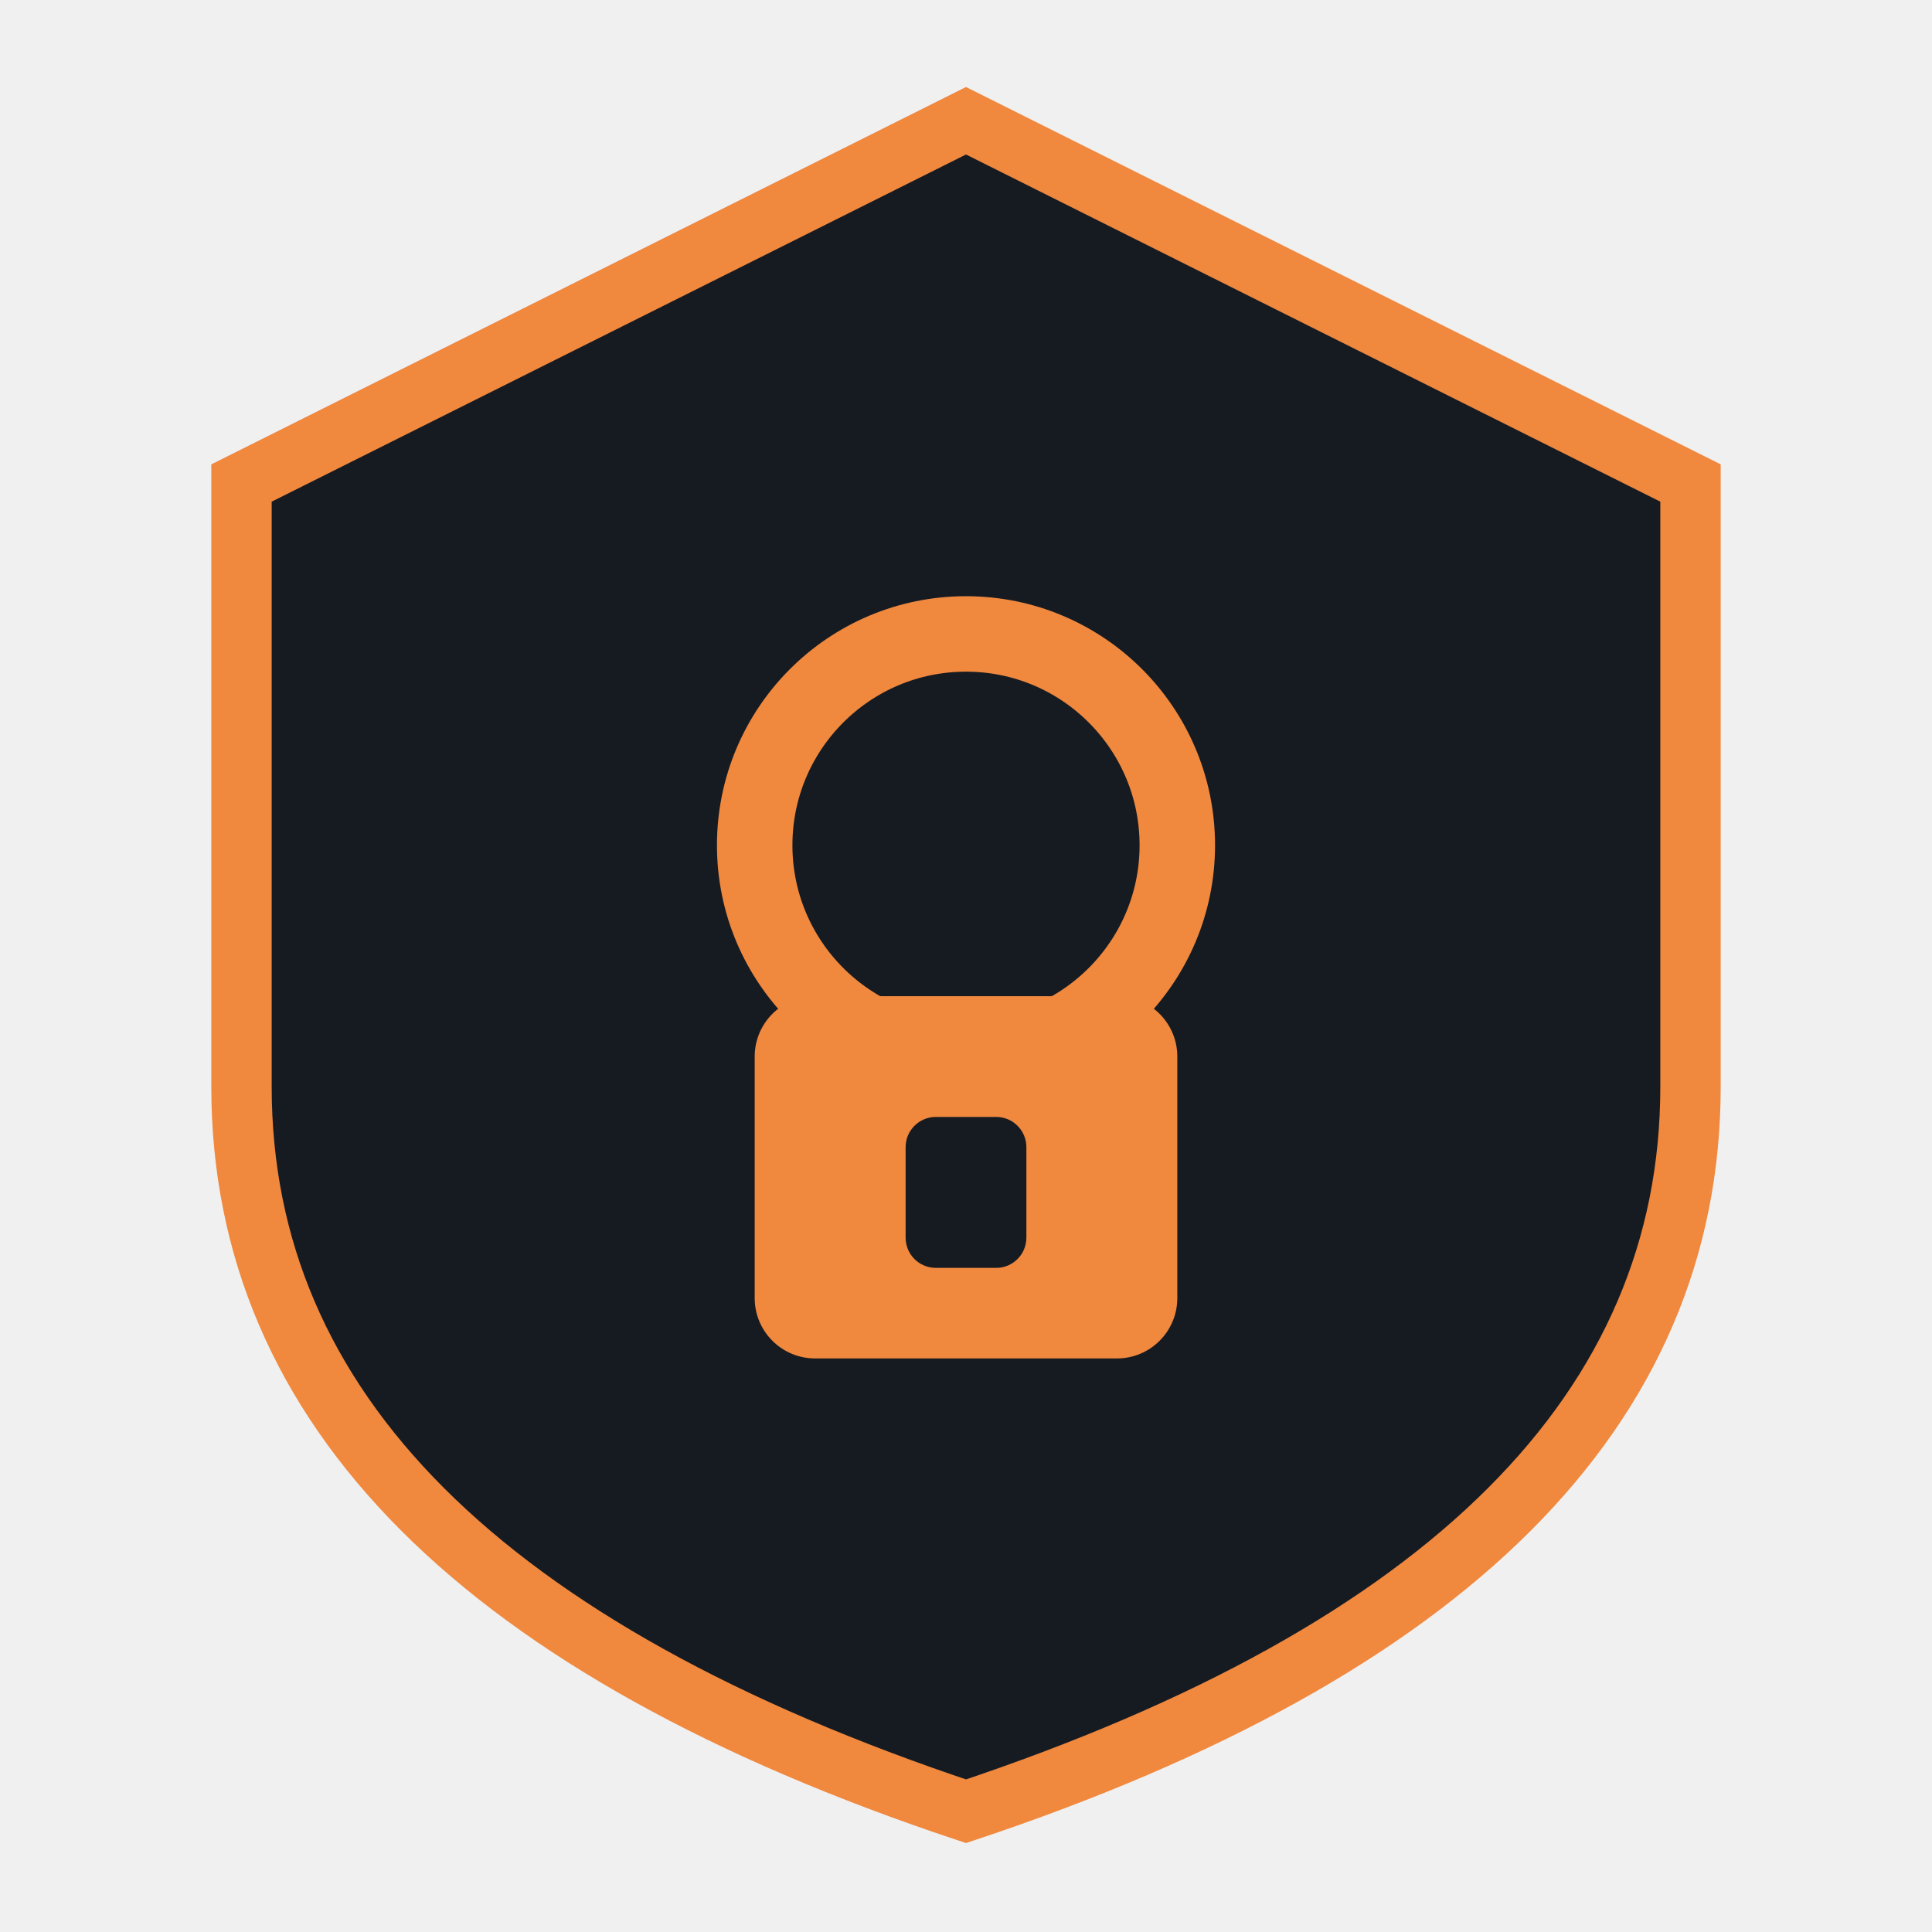
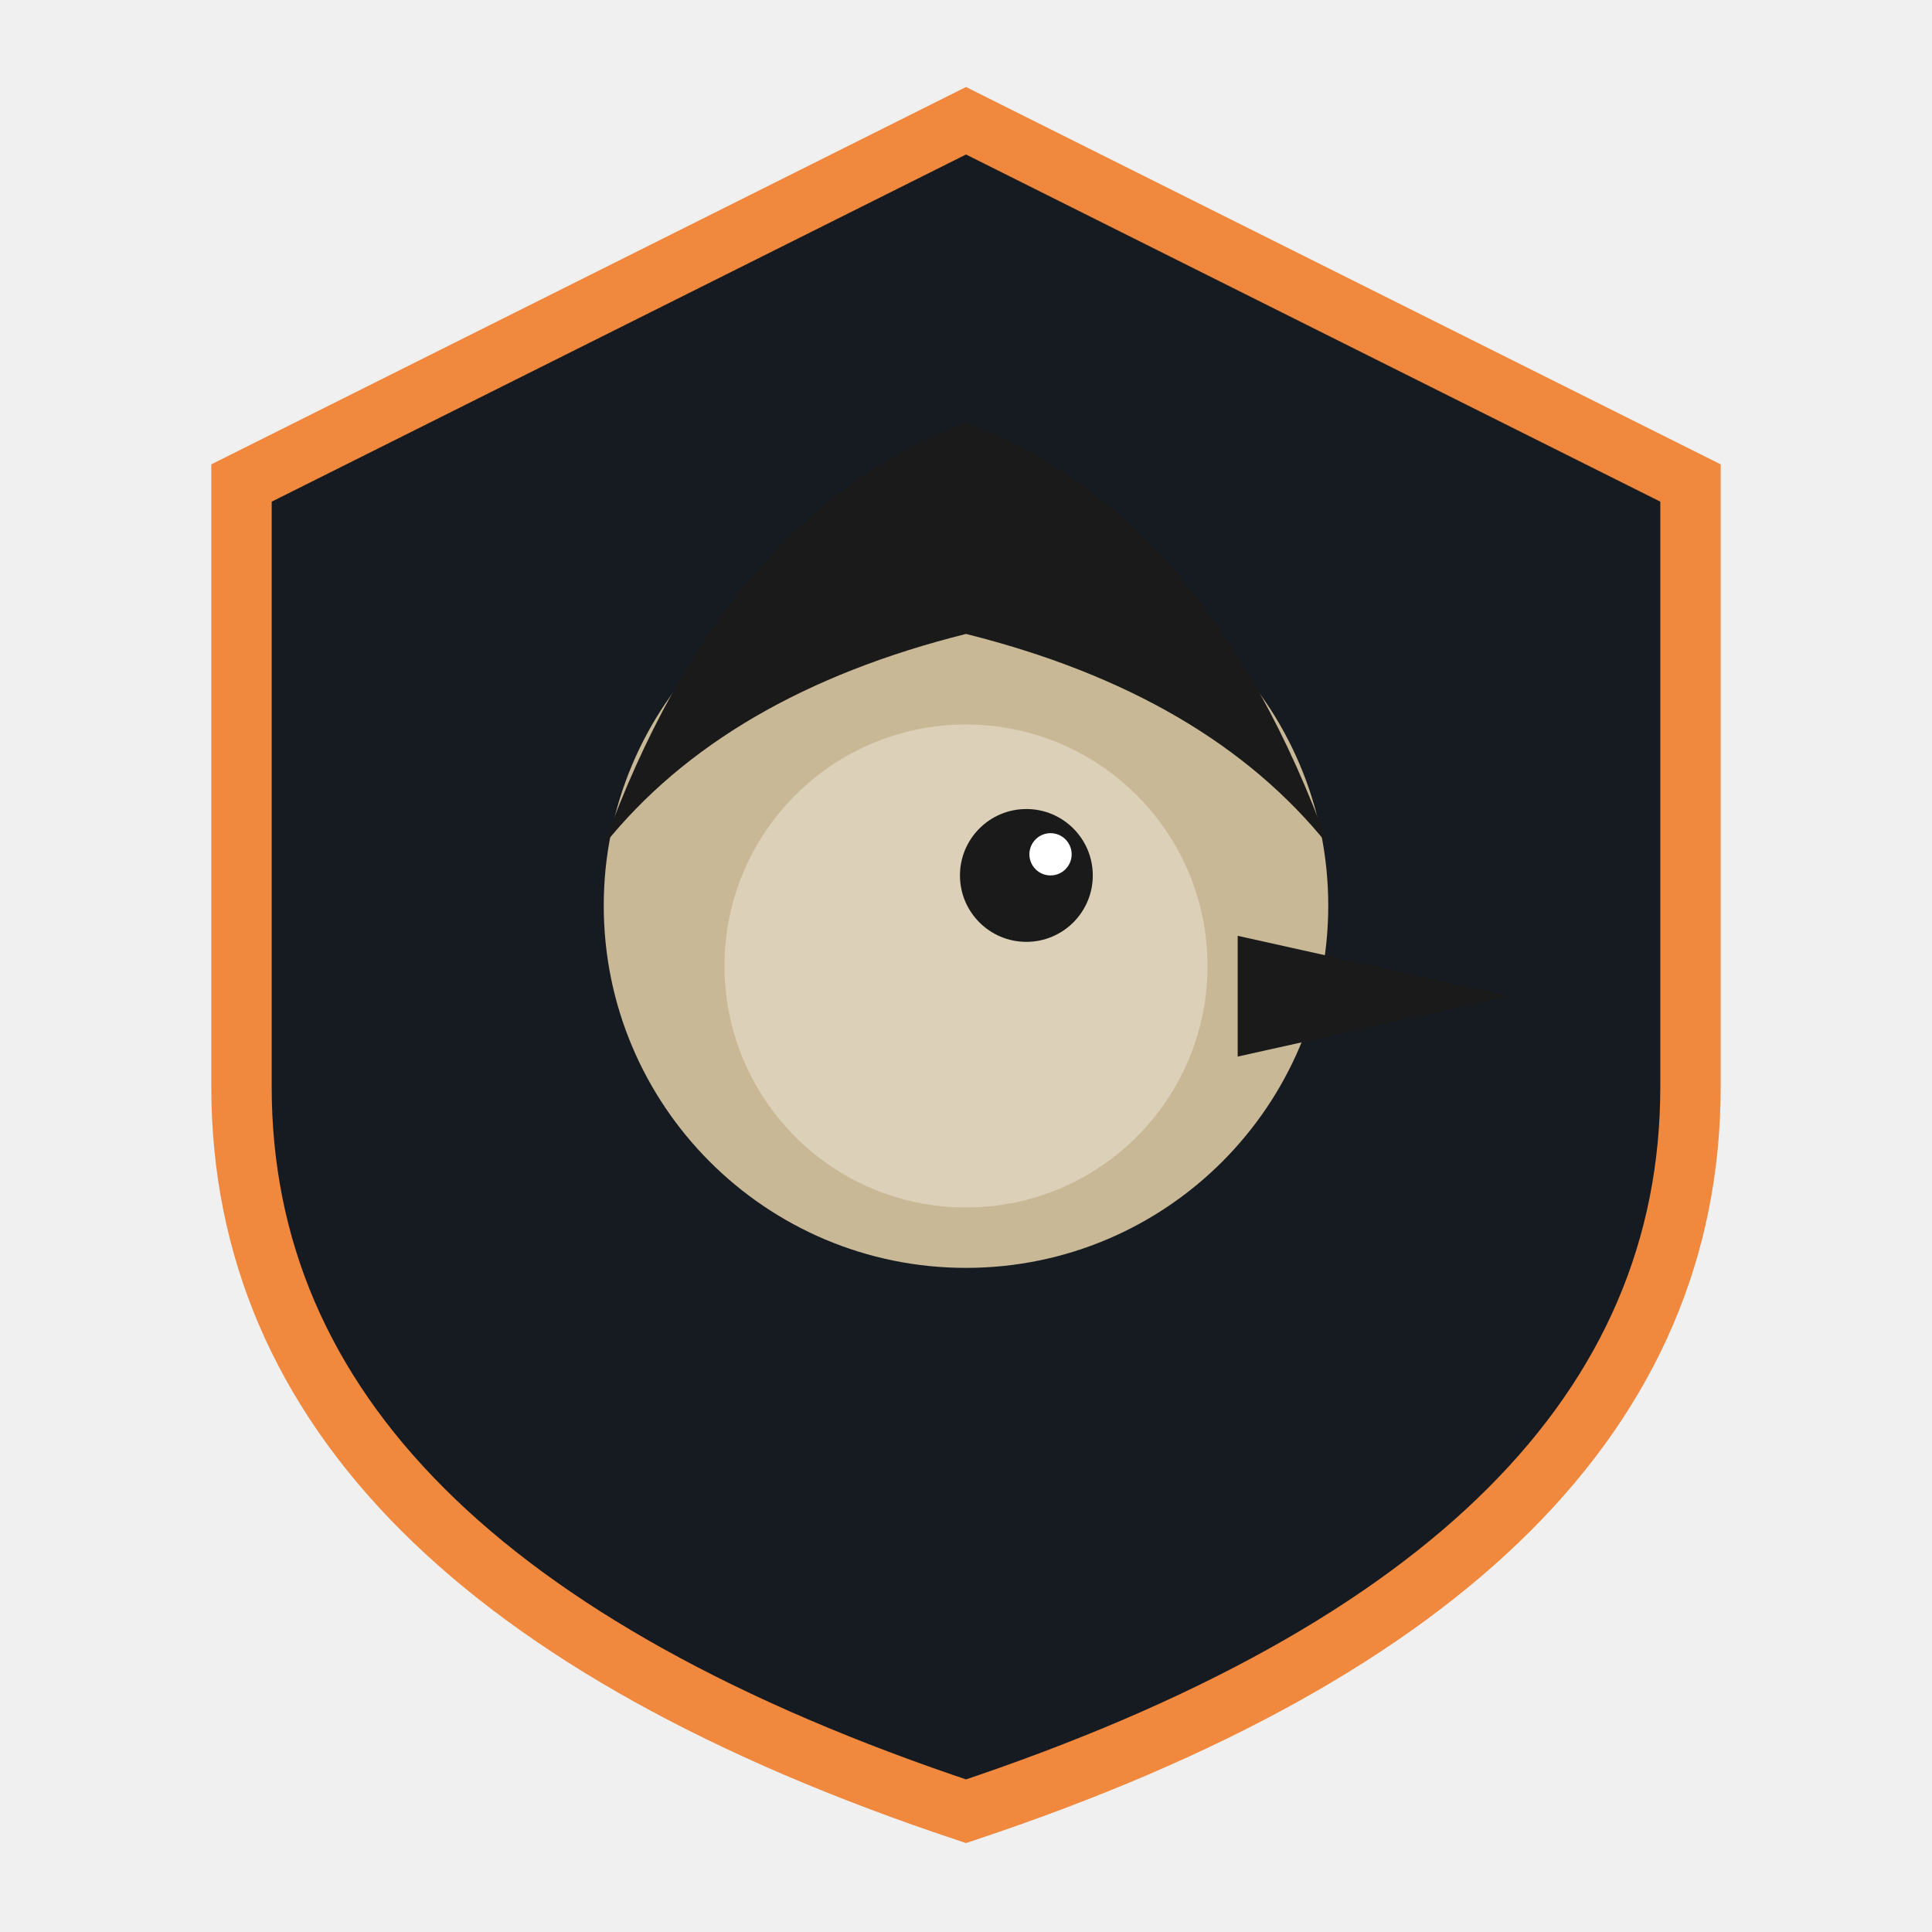
<svg xmlns="http://www.w3.org/2000/svg" viewBox="0 0 64 64">
  <path d="M32 4 L56 16 L56 36 Q56 52 32 60 Q8 52 8 36 L8 16 Z" fill="#161b22" stroke="#f0883e" stroke-width="2" />
-   <circle cx="32" cy="28" r="7" fill="none" stroke="#f0883e" stroke-width="2.5" />
-   <rect x="25" y="33" width="14" height="12" rx="2" fill="#f0883e" />
-   <rect x="30" y="37" width="4" height="5" rx="1" fill="#161b22" />
+   <circle cx="32" cy="30" r="12" fill="#c9b896" />
+   <path d="M20 28 Q24 17 32 14 Q40 17 44 28 Q40 23 32 21 Q24 23 20 28Z" fill="#1a1a1a" />
+   <circle cx="32" cy="32" r="8" fill="#ddd0b8" />
+   <circle cx="34" cy="29" r="2.2" fill="#1a1a1a" />
+   <circle cx="34.8" cy="28.3" r="0.7" fill="#fff" />
+   <path d="M41 31 L50 33 L41 35Z" fill="#1a1a1a" />
</svg>
